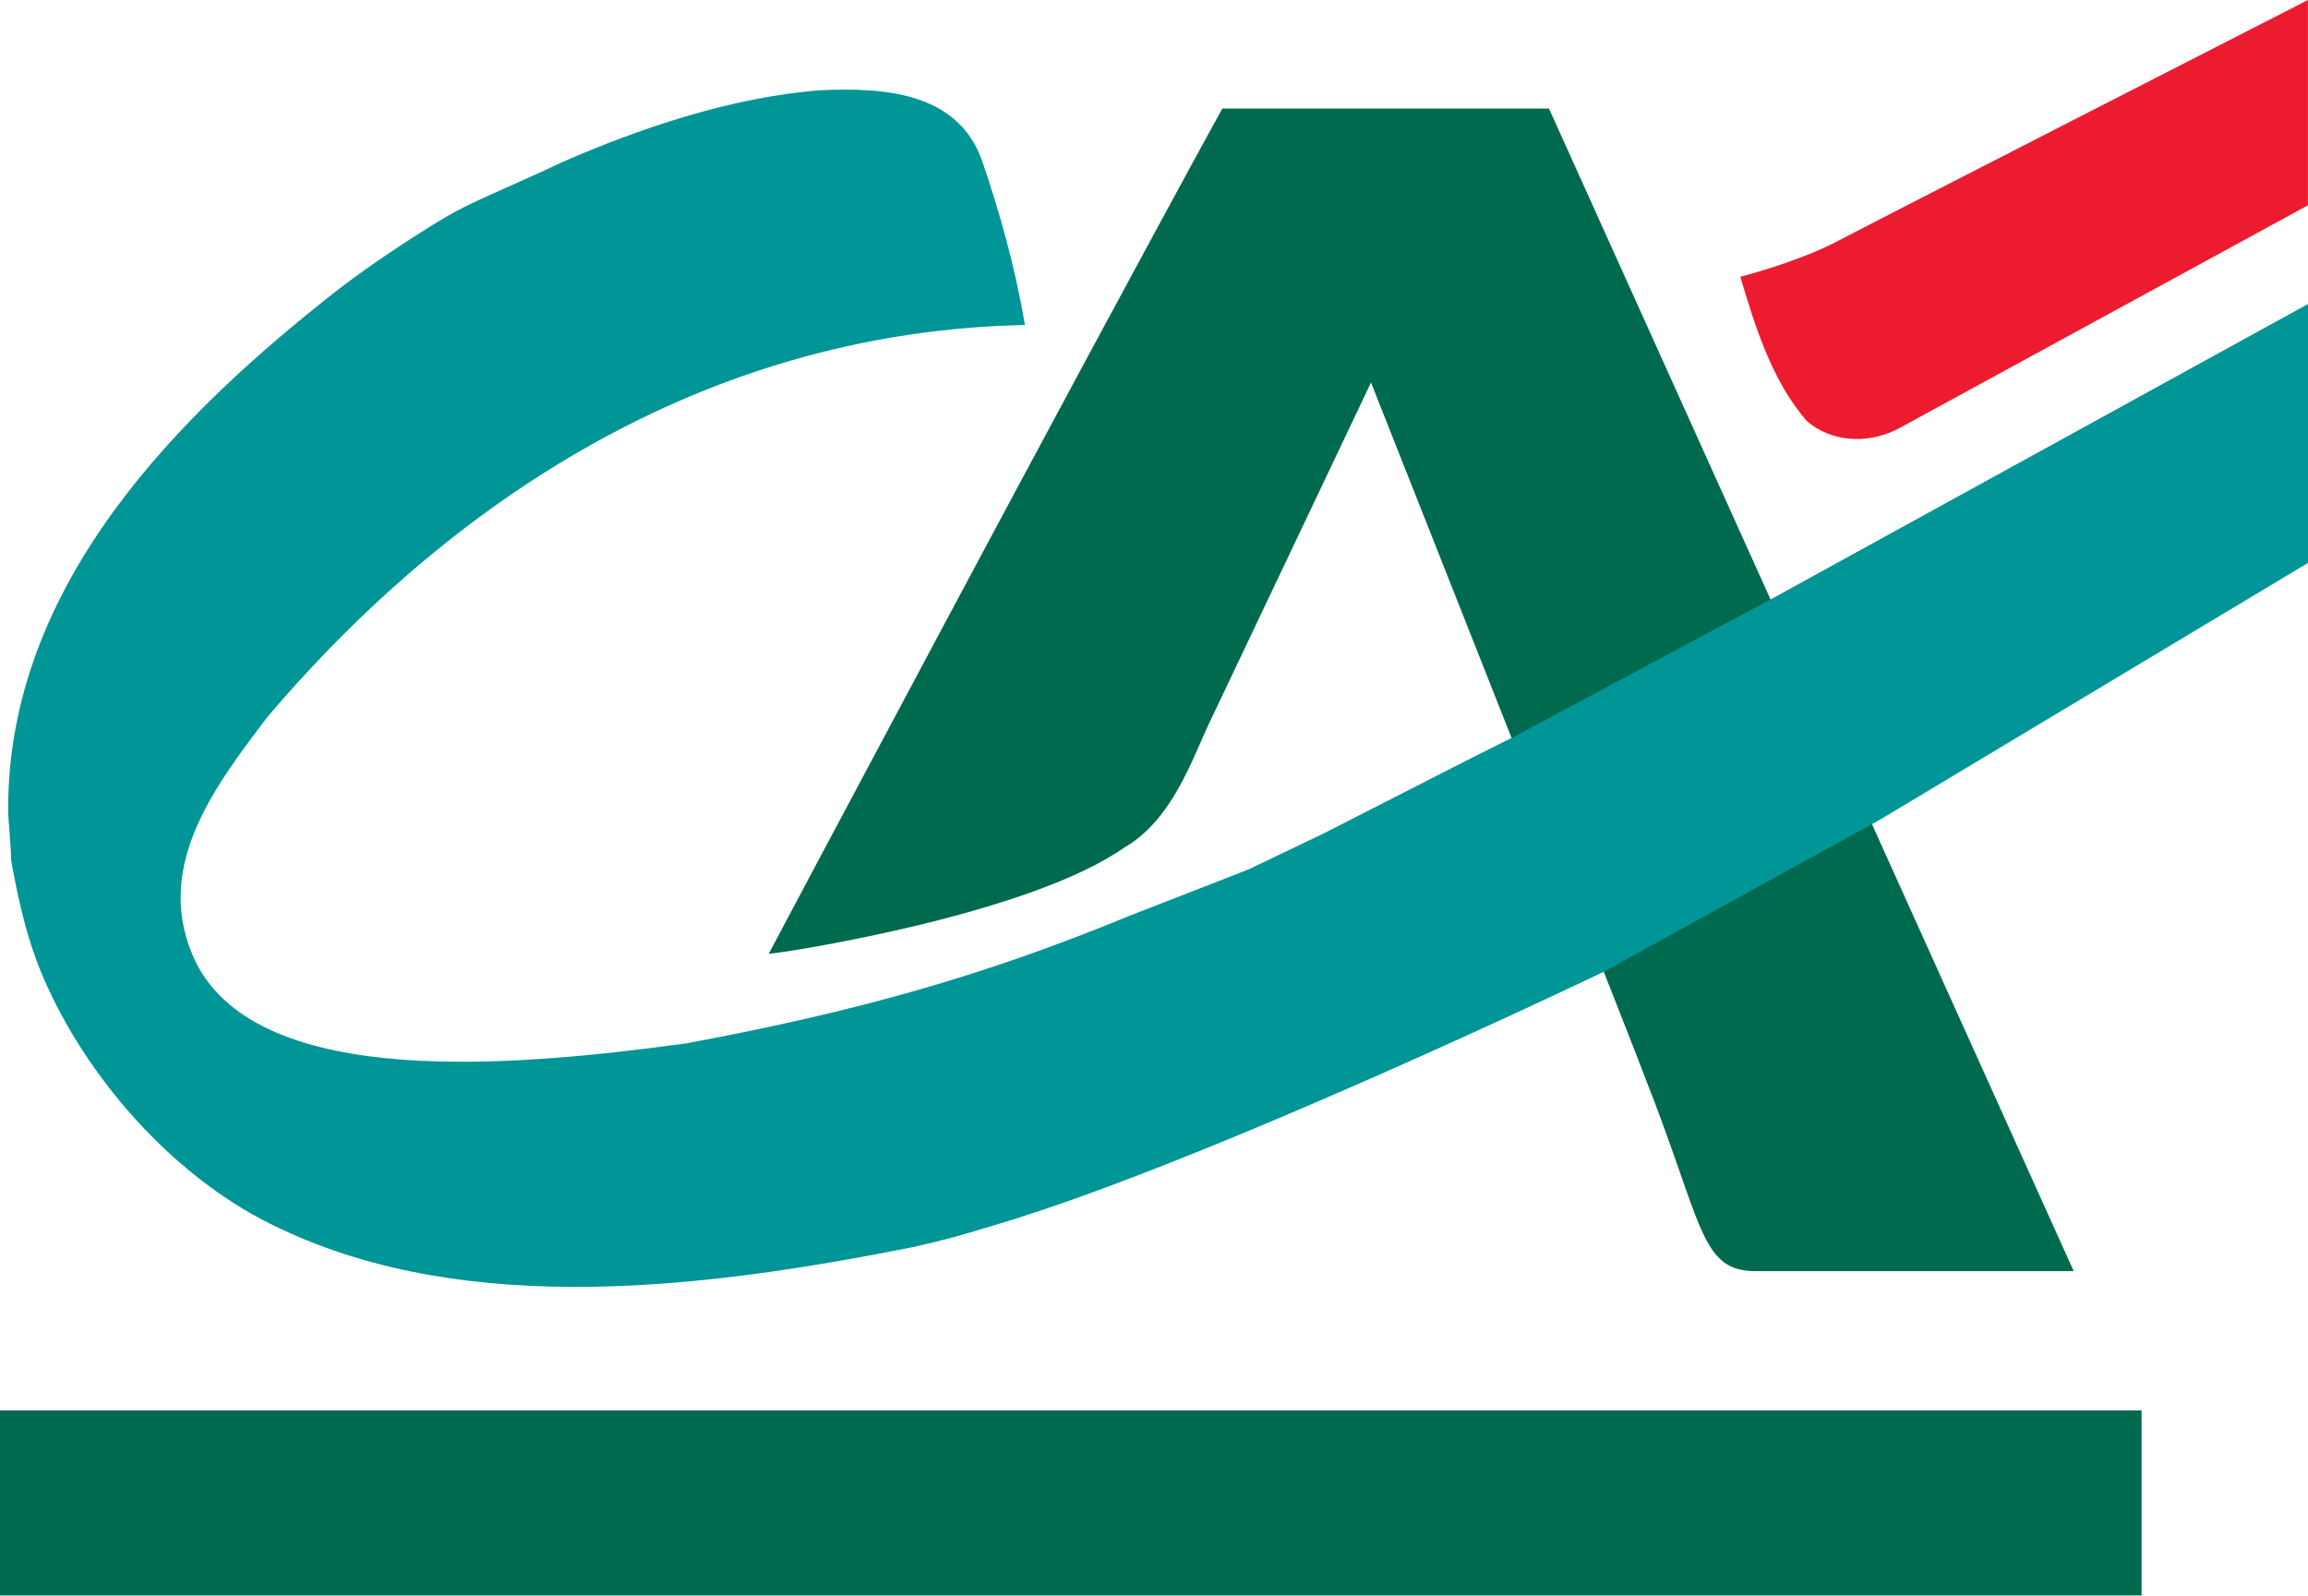
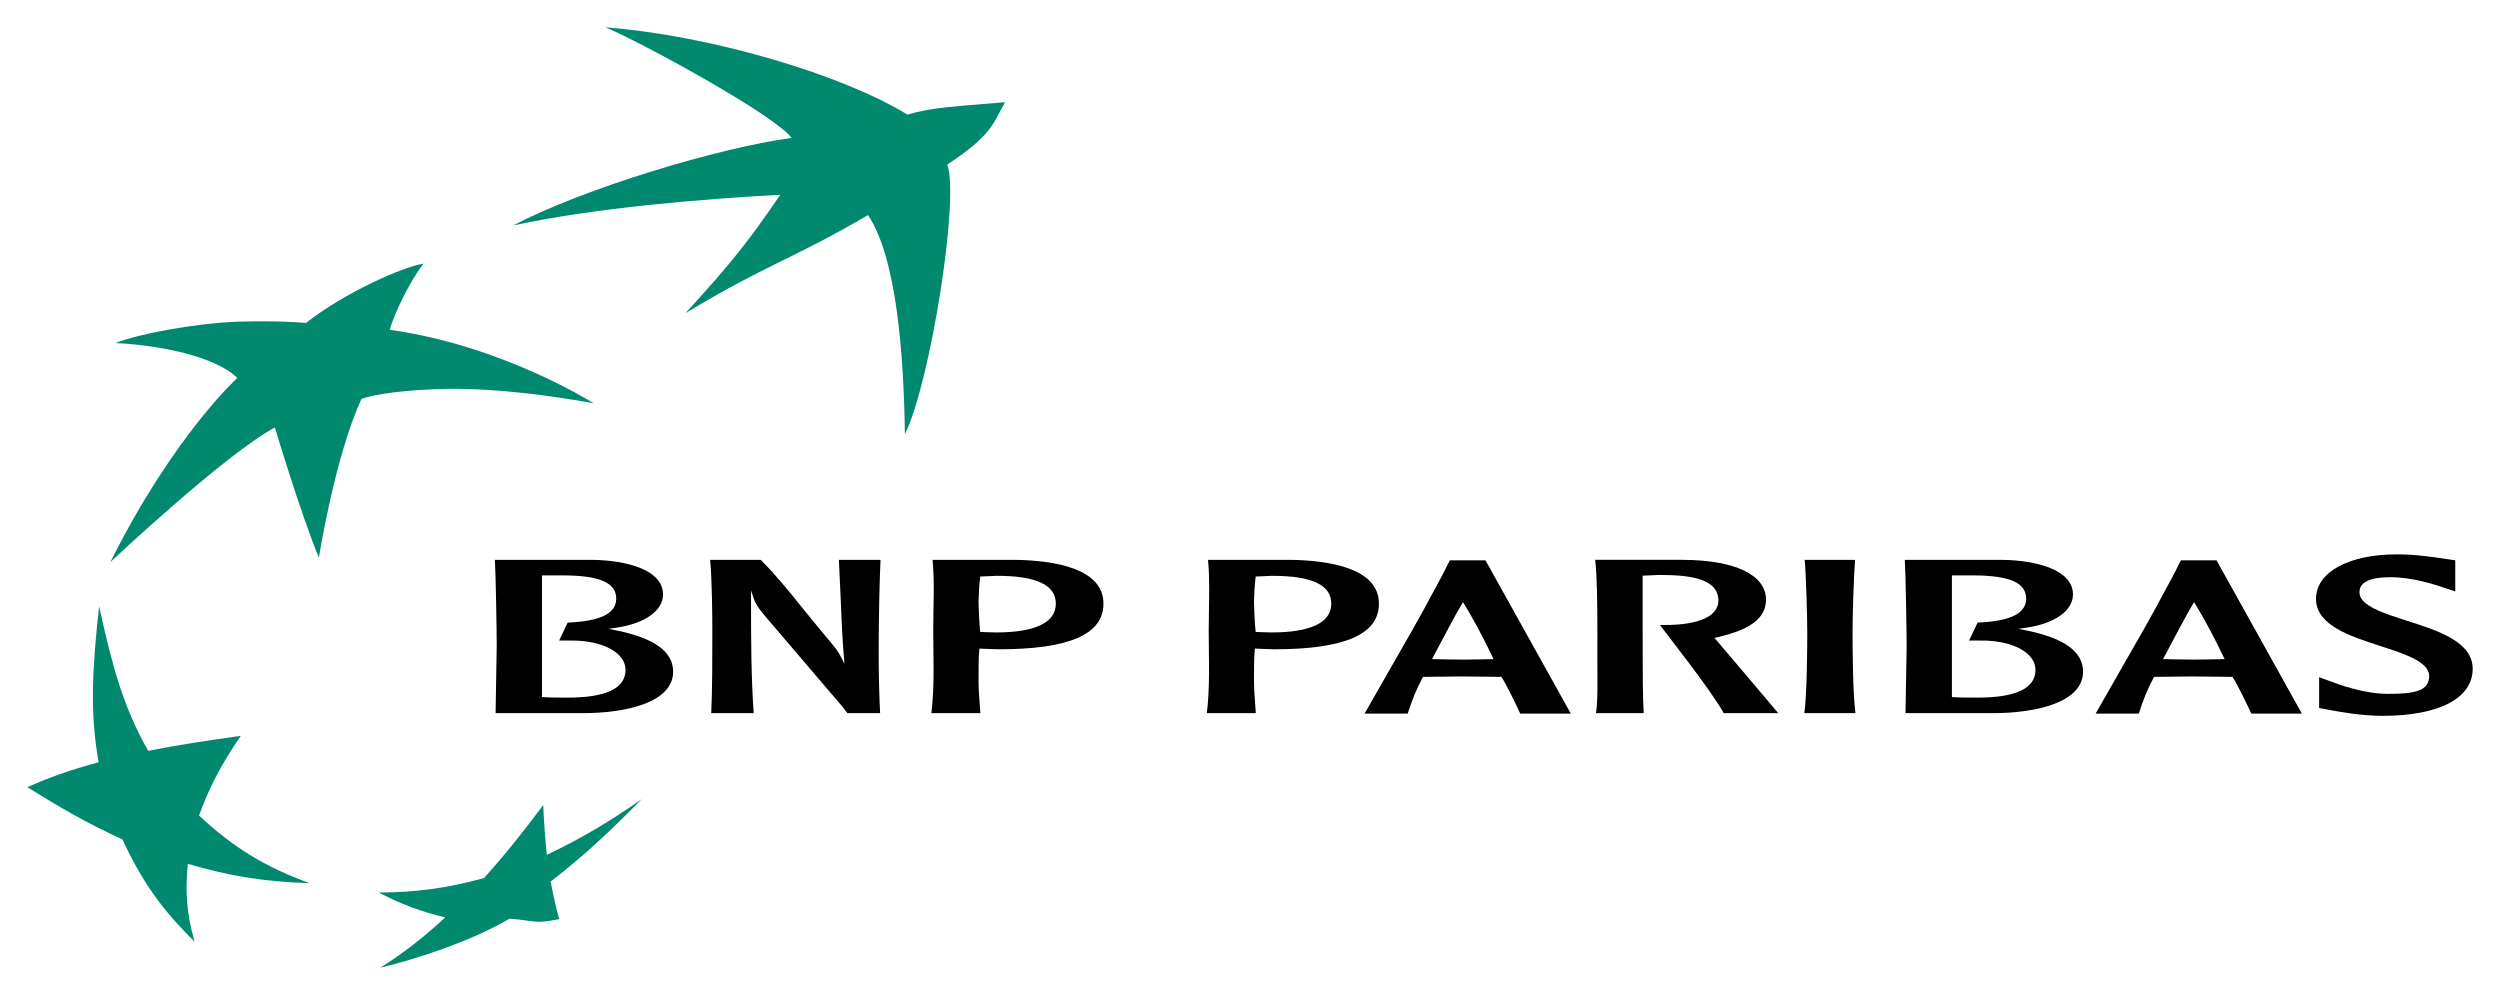
- <svg xmlns="http://www.w3.org/2000/svg" version="1.0" id="Calque_1" x="0px" y="0px" width="741.347" height="512.538" viewBox="0 0 879.729 879.729" enable-background="new 0 0 192.756 192.756" xml:space="preserve">
-   <defs id="defs16" />
-   <g id="g3" transform="translate(319.3984,310.82)">
-     <g id="g821" transform="matrix(4.559576,0,0,4.559576,-440.3622,-467.3314)">
-       <path style="clip-rule:evenodd;fill:#ed1b2f;fill-opacity:1;fill-rule:evenodd" id="path9" d="M 262.534,59.149 212.888,86.228 c -3.926,1.944 -8.107,1.421 -10.907,-0.941 -4.325,-4.888 -6.393,-11.846 -8.087,-17.488 0,0 6.184,-1.568 11.096,-3.971 8.649,-4.513 57.543,-29.503 57.543,-29.503 v 24.823 z" />
-       <path style="clip-rule:evenodd;fill:#006a4e;fill-opacity:1;fill-rule:evenodd" id="path11" d="m 149.239,80.586 -19.471,40.995 c -2.194,4.592 -4.513,11.848 -10.343,15.233 -11.846,8.274 -40.997,12.598 -40.997,12.598 l -2.021,0.269 c 0,0 36.984,-69.691 54.849,-102.224 h 39.506 l 63.446,140.593 h -0.634 -37.798 c -6.817,0 -6.348,-5.655 -13.541,-23.781 -1.503,-4.136 -32.995,-83.684 -32.995,-83.684 z" />
-       <path style="clip-rule:evenodd;fill:#009597;fill-opacity:1;fill-rule:evenodd" id="path7" d="m 102.126,53.507 c 2.256,6.581 4.136,13.352 5.265,20.122 -37.046,0.752 -68.075,19.745 -91.582,47.39 -6.442,8.485 -14.103,18.429 -8.651,29.713 7.853,15.561 39.116,12.505 59.237,9.778 20.78,-3.854 36.294,-8.274 53.595,-15.42 4.89,-1.881 14.48,-5.642 14.48,-5.642 l 9.028,-4.325 18.055,-9.214 4.888,-2.445 31.537,-16.877 64.558,-35.496 v 31.311 l -51.716,31.029 -33.472,18.429 c 0,0 -48.143,23.13 -73.717,30.652 -3.879,1.178 -5.408,1.645 -9.78,2.633 -24.635,4.887 -53.595,8.651 -76.537,-2.256 -12.223,-5.642 -22.755,-17.418 -28.163,-29.336 -2.255,-4.887 -3.409,-9.967 -4.349,-15.232 0,-1.881 -0.352,-4.583 -0.352,-6.207 0,-27.173 20.639,-47.765 40.196,-62.997 4.136,-3.197 11.119,-7.712 13.868,-9.191 3.056,-1.645 8.228,-3.738 12.929,-5.994 9.167,-3.995 20.333,-7.876 31.311,-8.698 7.944,-0.352 16.361,0.377 19.371,8.275 z" />
-       <polygon transform="matrix(1.638703,0,0,1.638703,-39.8608,-23.85465)" style="clip-rule:evenodd;fill:#006a4e;fill-opacity:1;fill-rule:evenodd" id="polygon13" points="172.254,139.59 172.254,153.244 14.233,153.244 14.233,139.59 " />
-     </g>
+ <svg xmlns="http://www.w3.org/2000/svg" width="91.514mm" height="36.425mm" viewBox="0 0 324.262 129.065" id="svg3534" version="1.1">
+   <defs id="defs3536" />
+   <g id="layer1" transform="translate(327.8451,-199.2581)">
+     <path id="path3428" style="fill:#018970;fill-opacity:1;fill-rule:nonzero;stroke:none" d="m -215.263,227.155 c -9.93,5.816 -12.971,6.271 -23.679,12.726 6.231,-6.791 8.402,-9.66 12.305,-15.359 -9.939,0.524 -24.336,1.712 -34.657,3.99 8.979,-4.763 26.742,-10.115 36.114,-11.365 -2.174,-2.989 -19.755,-12.543 -24.141,-14.346 13.916,1.081 30.941,6.241 39.176,11.329 3.317,-1.009 6.654,-1.084 12.661,-1.614 -1.532,2.645 -1.551,4.178 -7.499,8.092 1.639,4.389 -2.268,28.544 -5.494,34.975 -0.141,-10.121 -1.045,-22.902 -4.786,-28.429" />
+     <path id="path3430" style="fill:#018970;fill-opacity:1;fill-rule:nonzero;stroke:none" d="m -287.708,313.806 c -5.719,-2.103 -9.825,-4.561 -14.321,-8.775 1.353,-3.705 2.893,-6.64 5.418,-10.334 -4.654,0.66 -8.015,1.16 -12.008,1.949 -3.261,-5.704 -4.704,-11.148 -6.37,-18.741 -0.894,8.041 -1.216,13.793 -0.066,20.22 -3.649,0.996 -6.247,1.896 -9.246,3.235 4.195,2.603 7.603,4.607 12.34,6.779 2.499,5.412 5.12,9.107 9.355,13.254 -1.012,-3.538 -1.24,-6.38 -0.879,-10.086 5.29,1.541 9.776,2.317 15.777,2.5" />
+     <path id="path3432" style="fill:#018970;fill-opacity:1;fill-rule:nonzero;stroke:none" d="m -272.907,233.448 0,0 c -1.802,2.303 -3.845,6.586 -4.389,8.589 14.631,2.018 26.425,9.515 26.433,9.518 -12.883,-2.275 -19.601,-1.991 -24.381,-1.57 -4.768,0.469 -5.731,1.042 -5.731,1.042 -3.445,7.504 -5.508,20.547 -5.51,20.555 -2.334,-5.616 -5.711,-16.87 -5.713,-16.876 -6.468,3.476 -21.326,17.451 -21.332,17.456 8.178,-16.374 16.456,-23.878 16.461,-23.879 -2.85,-2.851 -10.328,-4.282 -15.79,-4.527 2.846,-1.17 10.14,-2.54 15.726,-2.772 5.59,-0.177 8.975,0.163 8.976,0.163 5.025,-3.956 12.595,-7.289 15.25,-7.697" />
+     <path id="path3434" style="fill:#018970;fill-opacity:1;fill-rule:nonzero;stroke:none" d="m -257.384,303.676 c -2.606,3.489 -4.804,6.261 -7.695,9.476 -4.926,1.339 -8.851,1.851 -13.649,1.87 2.94,1.518 5.388,2.454 8.634,3.23 -3.051,2.795 -5.45,4.636 -8.424,6.527 4.994,-1.204 11.866,-3.495 16.755,-6.359 3.237,0.216 3.17,0.741 6.451,0.052 -0.422,-1.522 -0.744,-2.915 -1.111,-4.87 4.631,-3.585 7.997,-6.815 11.803,-10.693 -4.08,2.854 -7.616,5 -12.294,7.22 -0.226,-2.181 -0.365,-4.014 -0.47,-6.455" />
+     <path id="path3436" style="fill:#000000;fill-opacity:1;fill-rule:nonzero;stroke:none" d="m -213.636,271.873 c -0.102,2.041 -0.242,7.253 -0.242,11.899 0,3.256 0.094,6.303 0.19,7.985 -0.347,0 -4.074,0 -4.242,0 -0.527,-0.715 -0.869,-1.113 -2.156,-2.606 l -0.364,-0.421 -8.251,-9.671 c -0.911,-1.084 -1.186,-1.593 -1.375,-2.152 l -0.357,-1.059 0,1.133 c 0,4.843 0.004,9.848 0.341,14.777 -0.349,0 -5.16,0 -5.503,0 0.142,-3.099 0.144,-7.043 0.144,-10.537 0,-1.924 -0.03,-6.601 -0.286,-9.346 0.37,0 6.418,0 6.566,0 2.079,2.094 3.748,4.175 5.359,6.19 l 2.681,3.274 c 1.696,1.999 2.009,2.414 2.391,3.169 l 0.425,0.839 -0.079,-0.936 c -0.211,-2.521 -0.315,-5.121 -0.416,-7.636 0,10e-4 -0.211,-4.54 -0.228,-4.899 0.346,0 5.056,0 5.402,0" />
+     <path id="path3438" style="fill:#000000;fill-opacity:1;fill-rule:nonzero;stroke:none" d="m -200.552,274.03 -0.151,0.006 -0.019,0.149 c -0.105,0.679 -0.204,2.737 -0.204,3.147 0,0.393 0.099,2.947 0.203,3.739 l 0.021,0.154 0.676,0.028 1.396,0.036 c 5.058,0 7.731,-1.29 7.731,-3.729 0,-2.434 -2.513,-3.615 -7.681,-3.615 l -1.972,0.085 z m 4.389,-2.158 c 5.218,0.089 11.441,1.146 11.441,5.688 0,3.98 -4.45,5.914 -13.605,5.914 l -0.99,-0.031 -1.489,-0.061 -0.018,0.168 c -0.102,0.777 -0.102,2.833 -0.102,3.711 0,1.199 0.046,1.964 0.237,4.496 -0.361,0 -5.984,0 -6.348,0 0.22,-1.88 0.281,-3.781 0.281,-5.661 0,-0.865 -0.011,-1.726 -0.022,-2.578 l -0.022,-2.583 0.033,-2.627 c 0.016,-0.873 0.034,-1.756 0.034,-2.645 0,-1.264 -0.04,-2.535 -0.155,-3.79 0.379,0 10.725,0 10.725,0" />
+     <path id="path3440" style="fill:#000000;fill-opacity:1;fill-rule:nonzero;stroke:none" d="m -164.823,274.03 -0.151,0.006 -0.019,0.149 c -0.105,0.679 -0.204,2.737 -0.204,3.147 0,0.393 0.099,2.947 0.204,3.739 l 0.019,0.154 0.677,0.028 1.396,0.036 c 5.059,0 7.731,-1.29 7.731,-3.729 0,-2.434 -2.511,-3.615 -7.681,-3.615 l -1.972,0.085 z m 4.389,-2.158 c 5.218,0.089 11.441,1.146 11.441,5.688 0,3.98 -4.45,5.914 -13.605,5.914 l -0.99,-0.031 -1.488,-0.061 -0.019,0.168 c -0.102,0.777 -0.102,2.833 -0.102,3.711 0,1.199 0.046,1.964 0.237,4.496 -0.361,0 -5.984,0 -6.346,0 0.219,-1.88 0.28,-3.781 0.28,-5.661 0,-0.865 -0.011,-1.726 -0.022,-2.578 l -0.022,-2.583 0.033,-2.627 c 0.016,-0.873 0.034,-1.756 0.034,-2.645 0,-1.264 -0.039,-2.535 -0.155,-3.79 0.379,0 10.725,0 10.725,0" />
+     <path id="path3442" style="fill:#000000;fill-opacity:1;fill-rule:nonzero;stroke:none" d="m -135.172,271.936 c 0.102,0.182 10.775,19.355 11.069,19.884 -0.559,0 -6.341,0 -6.562,0 -0.329,-0.767 -1.736,-3.675 -2.382,-4.681 l -0.052,-0.083 -1.275,-0.019 -3.908,-0.04 -3.715,0.04 -1.278,0.019 -0.051,0.095 c -0.869,1.613 -1.374,2.949 -1.933,4.669 -0.239,0 -5.041,0 -5.596,0 0.285,-0.499 3.301,-5.782 3.301,-5.782 1.941,-3.364 3.946,-6.843 5.881,-10.502 0.385,-0.682 1.025,-1.867 1.88,-3.599 0.211,0 4.42,0 4.621,0 z m -3.067,5.678 c -0.815,1.356 -2.257,4.091 -3.119,5.726 l -0.749,1.406 0.297,0.01 1.673,0.029 2.105,0.028 2.075,-0.029 1.834,-0.034 -0.121,-0.256 c -1.241,-2.635 -2.745,-5.355 -3.681,-6.881 l -0.159,-0.258 -0.155,0.259" />
+     <path id="path3444" style="fill:#000000;fill-opacity:1;fill-rule:nonzero;stroke:none" d="m -40.349,271.936 c 0.102,0.182 10.774,19.355 11.068,19.884 -0.559,0 -6.341,0 -6.561,0 -0.33,-0.767 -1.738,-3.675 -2.382,-4.681 l -0.054,-0.083 -1.274,-0.019 -3.909,-0.04 -3.715,0.04 -1.276,0.019 -0.051,0.095 c -0.87,1.613 -1.375,2.949 -1.933,4.669 -0.24,0 -5.043,0 -5.596,0 0.284,-0.499 3.301,-5.782 3.301,-5.782 1.94,-3.364 3.945,-6.843 5.88,-10.502 0.385,-0.682 1.026,-1.867 1.881,-3.599 0.211,0 4.42,0 4.621,0 z m -3.069,5.678 c -0.814,1.356 -2.257,4.091 -3.119,5.726 l -0.749,1.406 0.297,0.01 1.674,0.029 2.105,0.028 2.074,-0.029 1.835,-0.034 -0.121,-0.256 c -1.242,-2.635 -2.745,-5.355 -3.683,-6.881 l -0.158,-0.258 -0.156,0.259" />
+     <path id="path3446" style="fill:#000000;fill-opacity:1;fill-rule:nonzero;stroke:none" d="m -109.672,271.873 c 6.817,0 10.888,1.935 10.888,5.178 0,2.976 -3.261,4.146 -6.45,4.897 l -0.23,0.054 c 0,0 7.938,9.335 8.265,9.755 -0.659,0 -6.879,0 -7.074,0 -1.685,-3.084 -7.814,-10.762 -8.274,-11.435 0.299,10e-4 0.661,0.002 0.661,0.002 4.401,0 6.926,-1.153 6.926,-3.161 0,-2.936 -3.884,-3.331 -7.681,-3.331 l -2.15,0.092 0.004,0.176 0,6.013 0.005,2.666 c -10e-4,0.35 -10e-4,0.757 -10e-4,1.206 0,2.386 0.019,5.889 0.136,7.771 -0.352,0 -5.809,0 -6.189,0 0.155,-0.984 0.191,-2.489 0.191,-3.938 0,-0.569 -0.004,-1.125 -0.009,-1.633 l -0.006,-1.054 c 0,0 0.002,-3.181 0.002,-3.749 0,-3.99 -0.031,-7.199 -0.286,-9.511 0.391,0 11.271,0 11.271,0" />
+     <path id="path3448" style="fill:#000000;fill-opacity:1;fill-rule:nonzero;stroke:none" d="m -87.223,271.873 c -0.193,2.114 -0.338,7.455 -0.338,9.46 0,1.819 0.029,7.819 0.378,10.424 -0.381,0 -6.246,0 -6.628,0 0.349,-2.601 0.378,-8.604 0.378,-10.424 0,-2.005 -0.145,-7.346 -0.336,-9.46 0.364,0 6.183,0 6.546,0" />
+     <path id="path3450" style="fill:#000000;fill-opacity:1;fill-rule:nonzero;stroke:none" d="m -12.771,286.926 c 0,-1.83 -3.236,-2.877 -6.367,-3.889 -3.899,-1.26 -8.311,-2.685 -8.311,-6.106 0,-3.453 4.219,-5.771 10.499,-5.771 2.465,0 4.855,0.367 6.282,0.586 0.004,0.001 0.918,0.134 1.283,0.186 0,0.291 0,3.527 0,3.527 0,0 0.004,0.28 0.007,0.501 -0.338,-0.11 -1.206,-0.391 -1.206,-0.391 -1.511,-0.504 -4.327,-1.444 -7.223,-1.444 -4,0 -4,1.502 -4,1.996 0,1.69 3.149,2.692 6.192,3.664 3.98,1.268 8.489,2.705 8.489,6.22 0,3.82 -4.364,6.101 -11.675,6.101 -2.833,0 -5.633,-0.529 -7.136,-0.812 -0.002,0 -0.775,-0.139 -1.104,-0.198 0,-0.281 0,-3.484 0,-3.484 0,0 -0.002,-0.291 -0.004,-0.52 0.316,0.117 0.983,0.362 0.983,0.362 1.69,0.631 4.824,1.801 7.984,1.801 3.442,0 5.309,-0.372 5.309,-2.331" />
+     <path id="path3452" style="fill:#000000;fill-opacity:1;fill-rule:nonzero;stroke:none" d="m -247.887,281.029 -1.03,-0.21 1.041,-0.151 c 3.664,-0.53 6.031,-2.217 6.031,-4.299 0,-3.203 -4.715,-4.423 -9.125,-4.496 0,0 -12.304,0 -12.685,0 0.102,1.585 0.237,9.025 0.237,11.161 0,0 -0.141,8.385 -0.147,8.723 0.361,0 11.336,0 11.336,0 5.652,0 11.693,-1.413 11.693,-5.376 0,-2.589 -2.404,-4.34 -7.351,-5.351 z m -9.658,-7.141 2.599,0 c 4.86,0 7.027,0.931 7.027,3.02 0,1.919 -2.062,2.935 -6.298,3.104 l -1.104,2.329 1.326,0 c 2.757,-0.06 5.147,0.631 6.391,1.847 0.591,0.58 0.891,1.241 0.891,1.966 0,2.38 -2.516,3.587 -7.48,3.587 -0.886,0 -2.371,0 -3.183,-0.059 l -0.171,-0.013 0,-15.783" />
+     <path id="path3454" style="fill:#000000;fill-opacity:1;fill-rule:nonzero;stroke:none" d="m -65.013,281.029 -1.029,-0.21 1.04,-0.151 c 3.665,-0.53 6.032,-2.217 6.032,-4.299 0,-3.203 -4.716,-4.423 -9.126,-4.496 0,0 -12.303,0 -12.685,0 0.102,1.585 0.237,9.025 0.237,11.161 0,0 -0.141,8.385 -0.147,8.723 0.361,0 11.336,0 11.336,0 5.652,0 11.693,-1.413 11.693,-5.376 0,-2.589 -2.404,-4.34 -7.351,-5.351 z m -9.658,-7.141 2.599,0 c 4.86,0 7.027,0.931 7.027,3.02 0,1.919 -2.062,2.935 -6.298,3.104 l -1.104,2.329 1.326,0 c 2.757,-0.06 5.147,0.631 6.391,1.847 0.593,0.58 0.892,1.241 0.892,1.966 0,2.38 -2.518,3.587 -7.48,3.587 -0.887,0 -2.371,0 -3.184,-0.059 l -0.171,-0.013 0,-15.783" />
  </g>
</svg>
